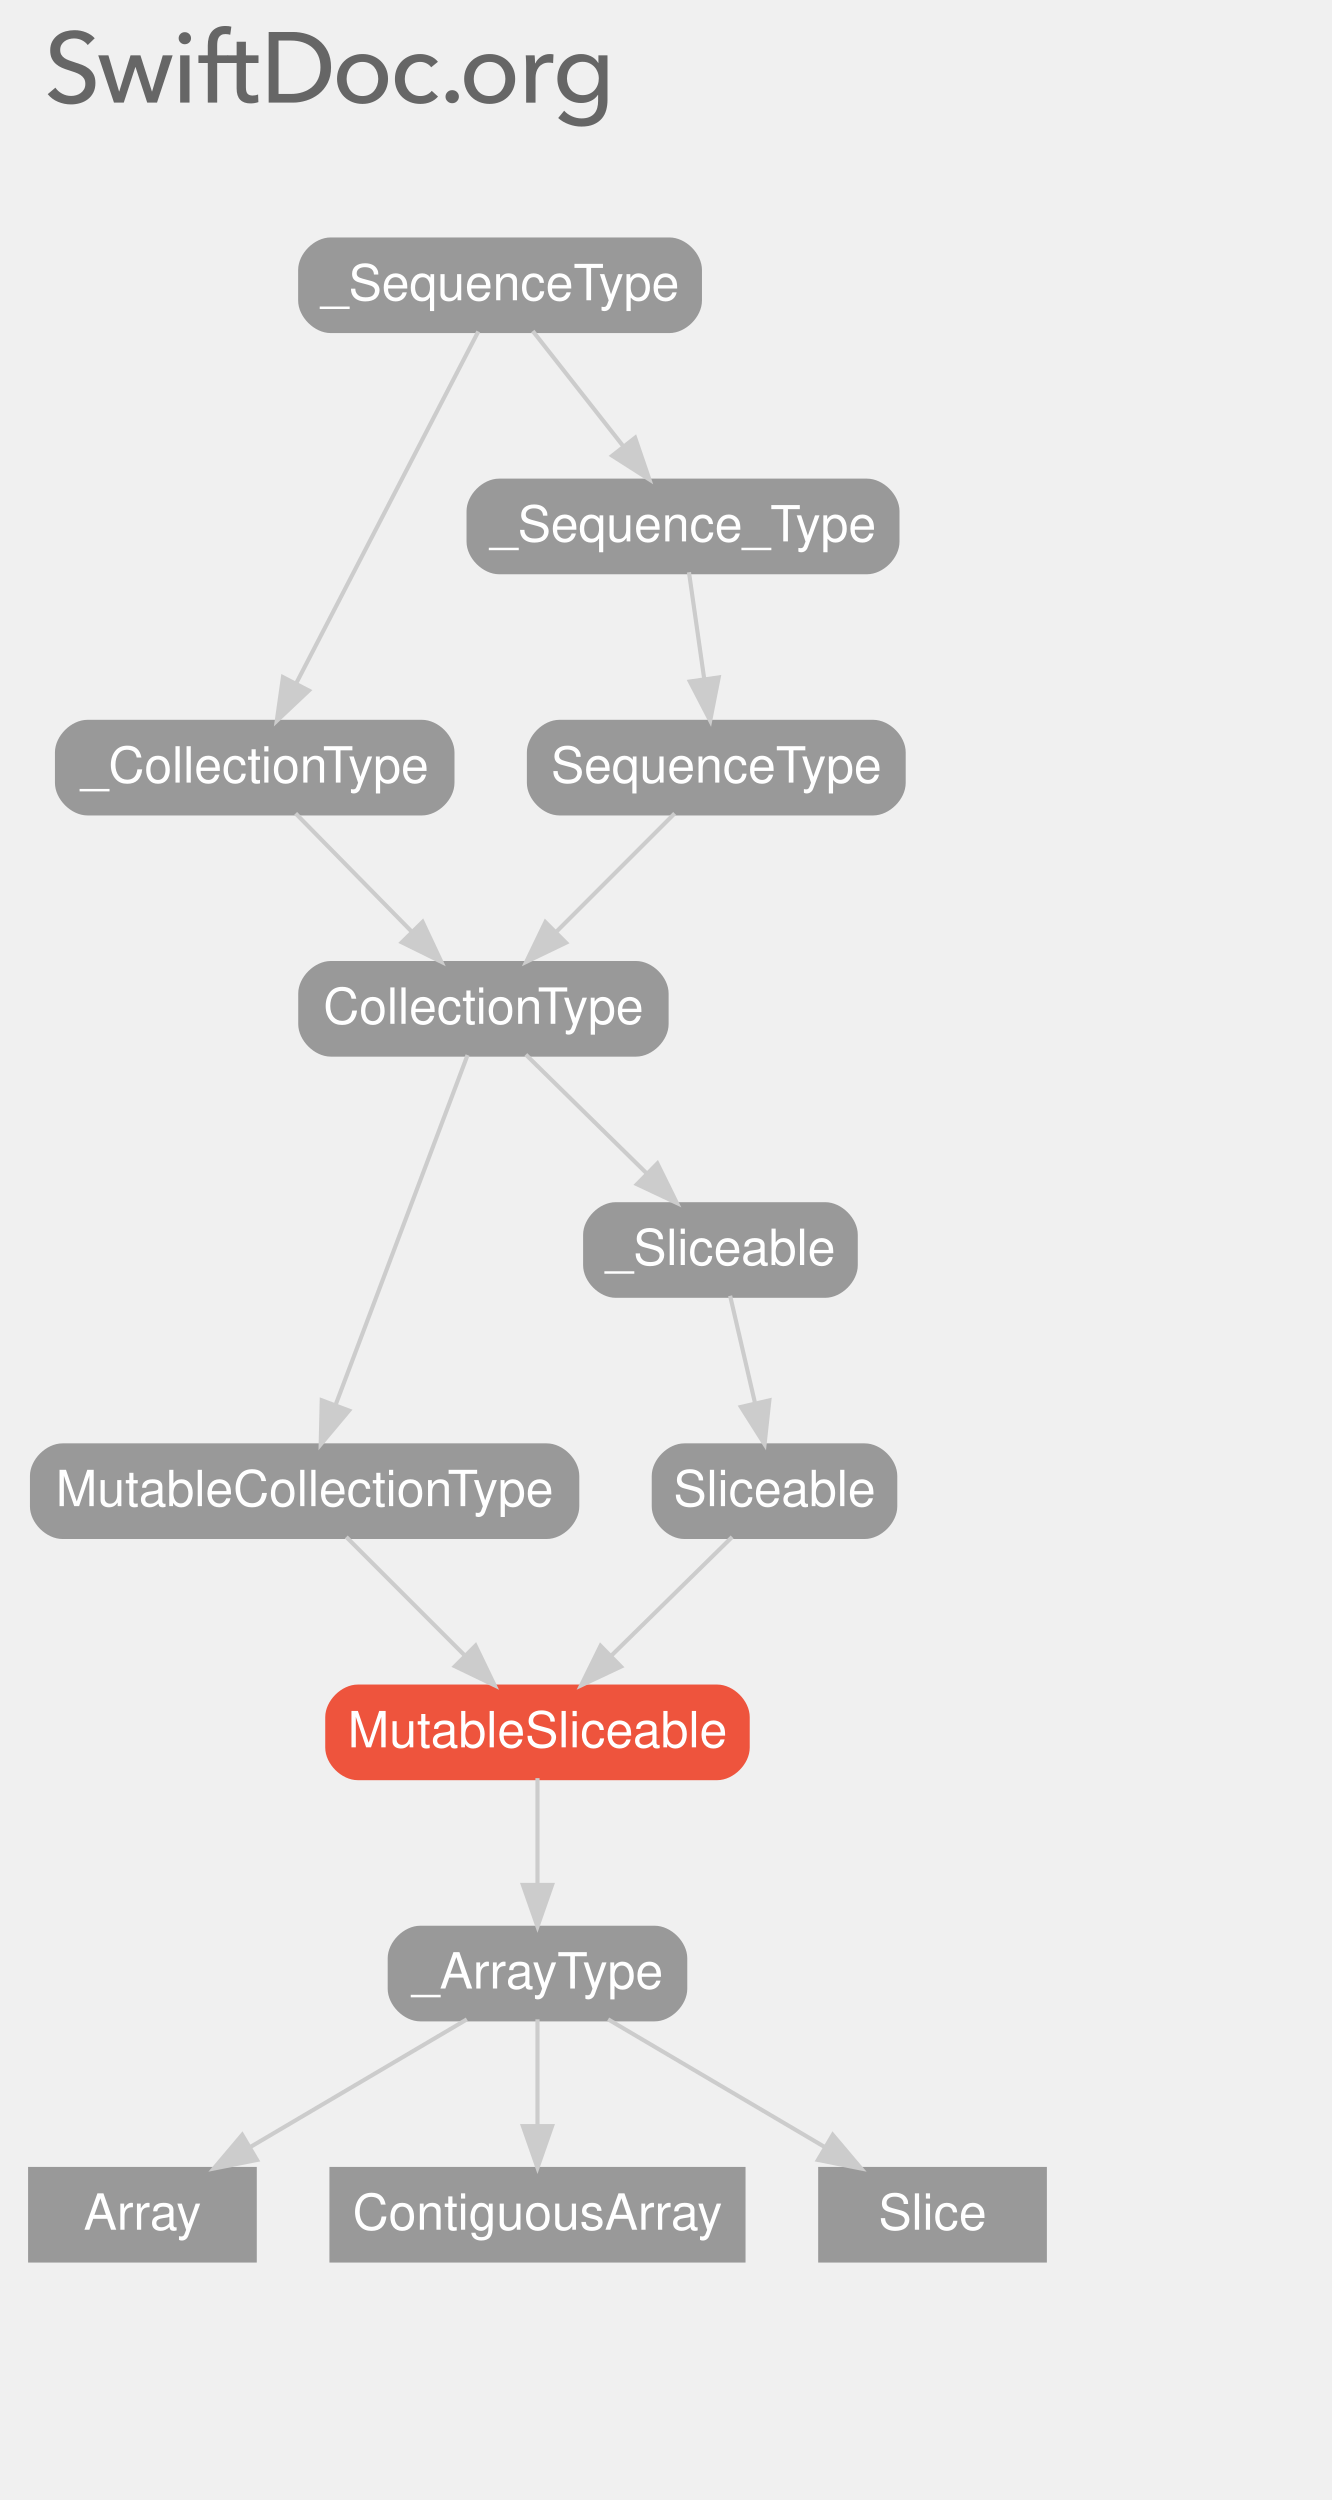
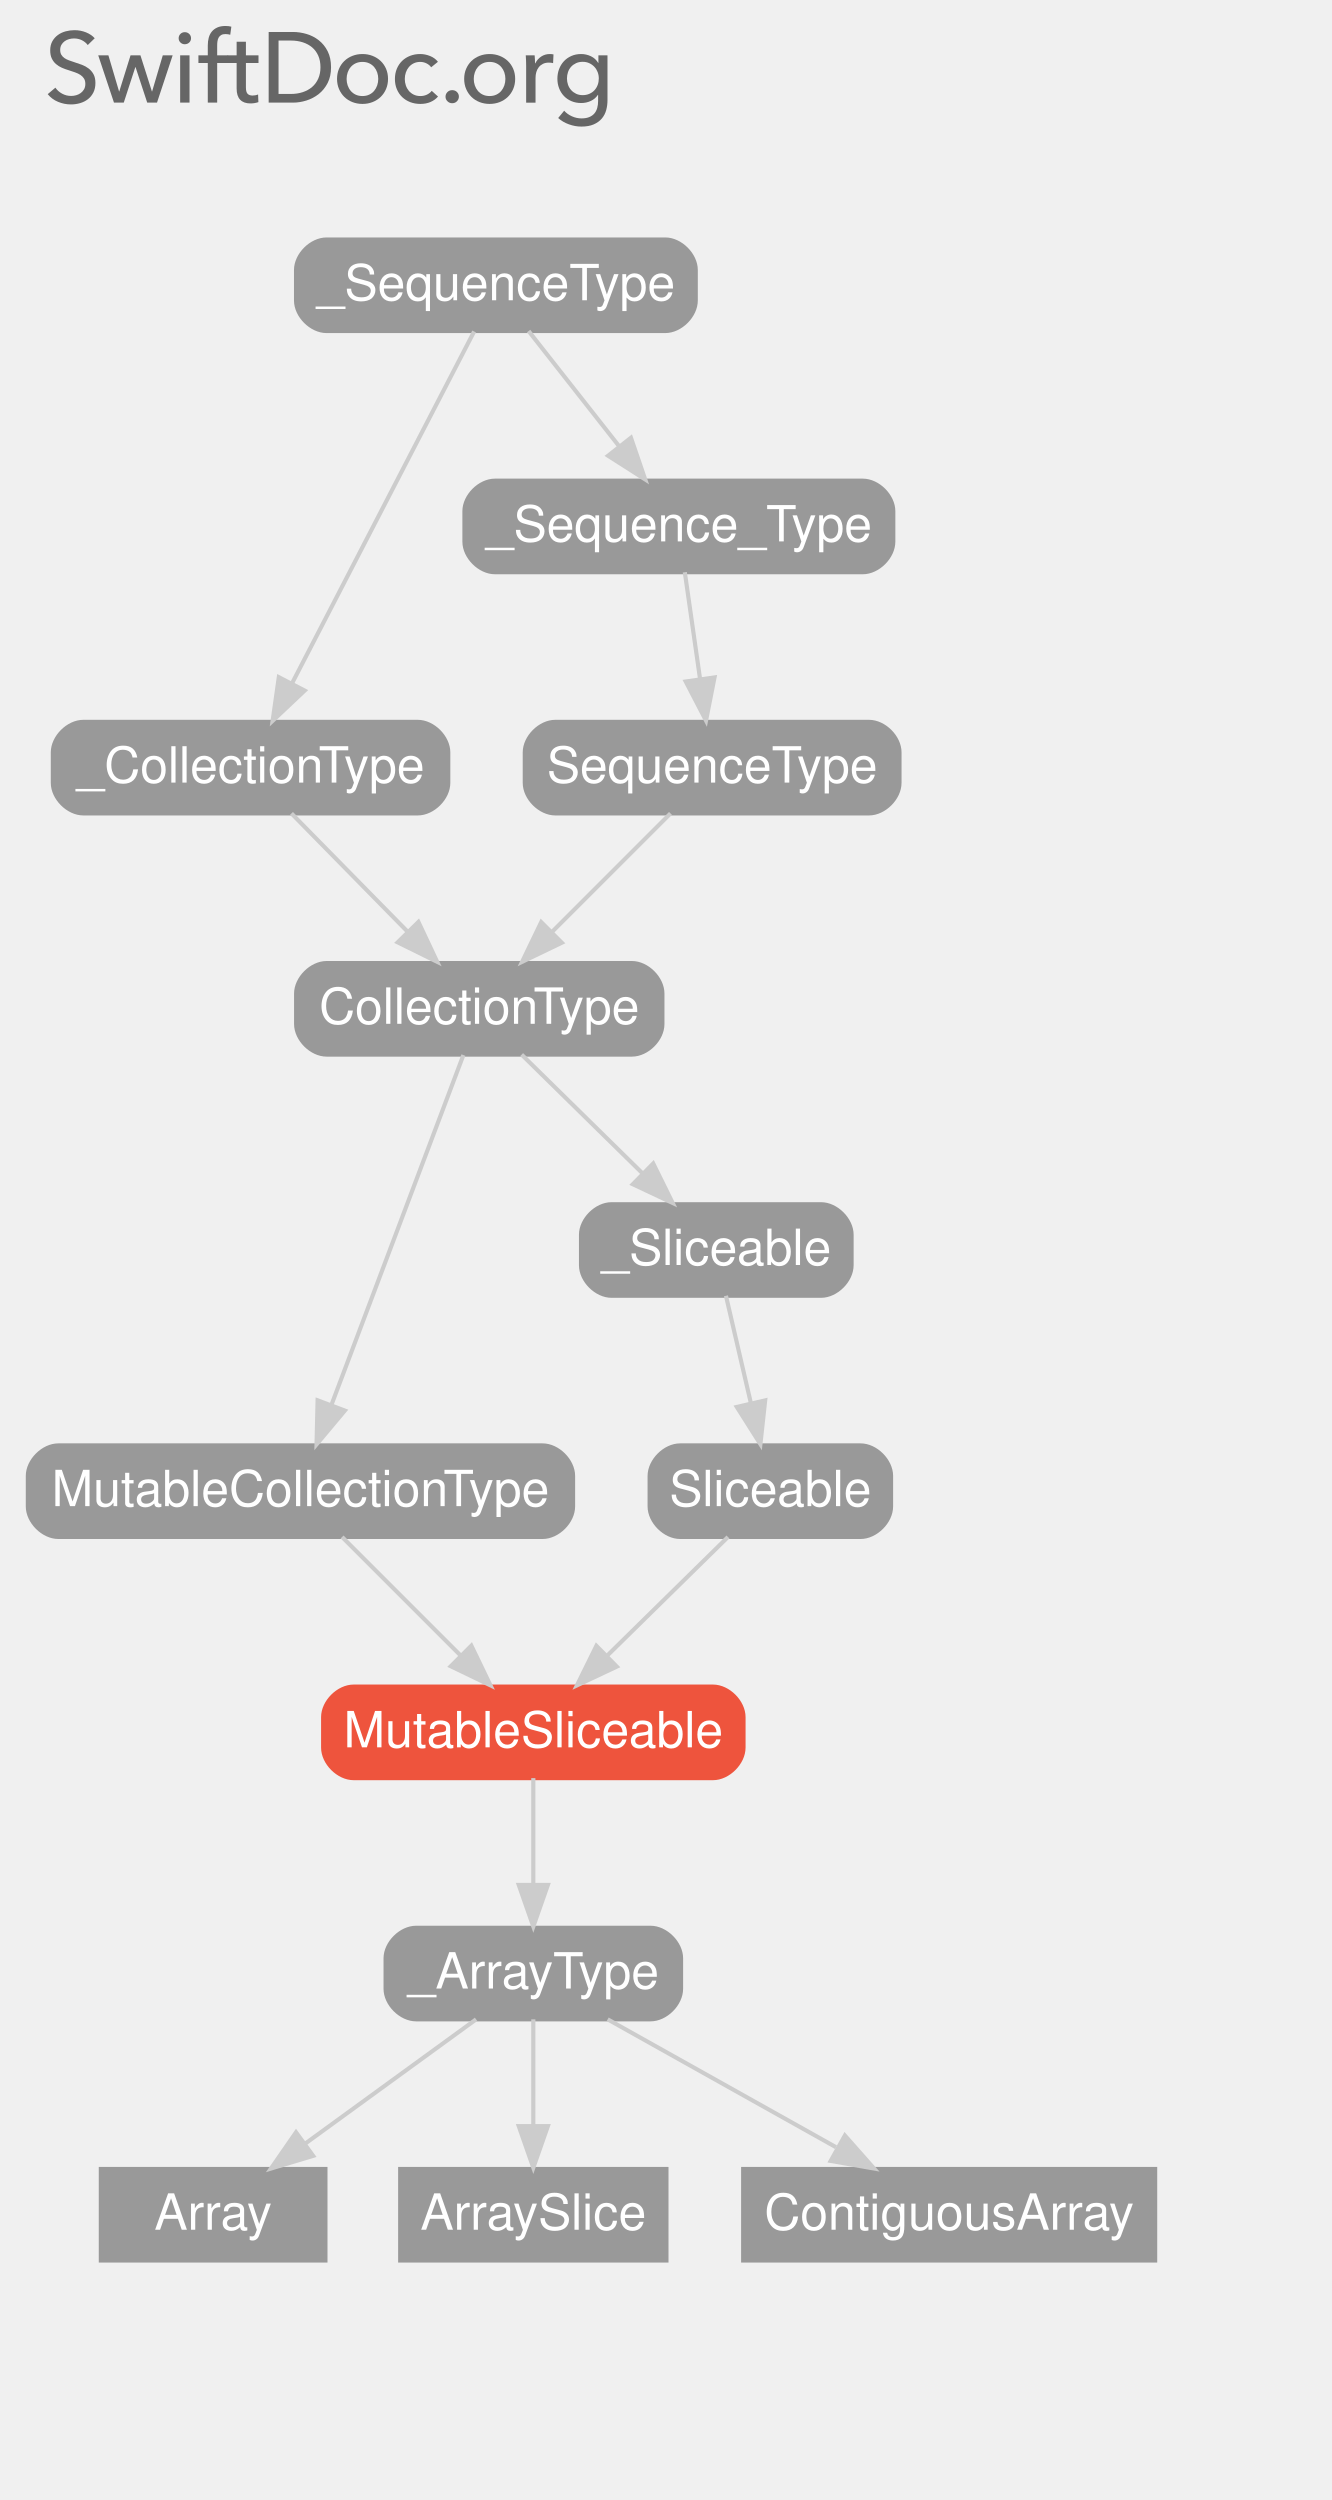
<svg xmlns="http://www.w3.org/2000/svg" xmlns:xlink="http://www.w3.org/1999/xlink" width="320pt" height="601pt" viewBox="0.00 0.00 320.0 601.20">
  <g id="graph0" class="graph" transform="scale(1 1) rotate(0) translate(7.2 543.6)">
    <g transform="translate(0 -543.6)">
      <g>
        <path fill="#666666" d="M13.846,10.832c-0.336-0.464-0.792-0.844-1.368-1.14s-1.224-0.444-1.944-0.444         c-0.384,0-0.772,0.052-1.164,0.156C8.977,9.509,8.622,9.677,8.301,9.908c-0.32,0.232-0.58,0.52-0.78,0.864         c-0.2,0.344-0.3,0.756-0.3,1.236c0,0.464,0.092,0.852,0.276,1.164c0.184,0.312,0.432,0.576,0.744,0.792s0.68,0.4,1.104,0.552         c0.423,0.152,0.876,0.309,1.356,0.468c0.576,0.177,1.16,0.376,1.752,0.601c0.592,0.224,1.128,0.52,1.608,0.888         s0.872,0.828,1.176,1.38s0.456,1.252,0.456,2.101c0,0.88-0.164,1.644-0.492,2.292c-0.328,0.647-0.765,1.184-1.308,1.607         c-0.544,0.424-1.172,0.74-1.884,0.948s-1.444,0.312-2.196,0.312c-1.072,0-2.108-0.208-3.108-0.624         c-1-0.415-1.828-1.031-2.484-1.848l1.848-1.56c0.4,0.592,0.936,1.071,1.608,1.439c0.672,0.368,1.399,0.552,2.184,0.552         c0.4,0,0.8-0.056,1.2-0.168c0.4-0.111,0.764-0.288,1.092-0.527c0.328-0.24,0.596-0.54,0.804-0.9         c0.208-0.36,0.312-0.796,0.312-1.308s-0.108-0.94-0.324-1.284c-0.216-0.344-0.508-0.636-0.876-0.876s-0.796-0.444-1.284-0.612         c-0.488-0.168-1.004-0.34-1.548-0.516c-0.544-0.16-1.08-0.356-1.608-0.588c-0.528-0.232-1-0.528-1.416-0.889         c-0.416-0.359-0.752-0.804-1.008-1.332c-0.256-0.527-0.384-1.184-0.384-1.968c0-0.848,0.172-1.576,0.516-2.184         c0.344-0.608,0.792-1.112,1.344-1.512c0.552-0.4,1.176-0.692,1.872-0.876c0.696-0.184,1.396-0.276,2.1-0.276         c0.992,0,1.92,0.176,2.784,0.528c0.864,0.352,1.56,0.824,2.088,1.416L13.846,10.832z" />
        <path fill="#666666" d="M18.813,13.304l2.568,8.688h0.048l2.712-8.688h2.376l2.76,8.688h0.048l2.568-8.688h2.376L30.501,24.68         h-2.352l-2.808-8.544h-0.048l-2.784,8.544h-2.352l-3.792-11.376H18.813z" />
        <path fill="#666666" d="M38.685,9.2c0,0.416-0.147,0.76-0.44,1.032c-0.294,0.272-0.647,0.408-1.06,0.408s-0.762-0.14-1.047-0.42         c-0.286-0.28-0.429-0.62-0.429-1.02c0-0.416,0.143-0.764,0.429-1.044c0.286-0.28,0.635-0.42,1.047-0.42s0.766,0.14,1.06,0.42         C38.538,8.437,38.685,8.784,38.685,9.2z M38.325,24.68h-2.256V13.304h2.256V24.68z" />
        <path fill="#666666" d="M47.613,15.152h-2.64v9.528h-2.256v-9.528h-2.256v-1.848h2.256v-2.376c0-0.672,0.076-1.292,0.228-1.86         c0.152-0.568,0.4-1.06,0.744-1.476c0.344-0.416,0.784-0.744,1.32-0.984c0.536-0.24,1.188-0.36,1.956-0.36         c0.544,0,1.016,0.056,1.416,0.168l-0.264,1.944c-0.176-0.048-0.352-0.088-0.528-0.12c-0.176-0.032-0.376-0.048-0.6-0.048         c-0.432,0-0.78,0.076-1.044,0.228c-0.264,0.152-0.468,0.356-0.612,0.612s-0.24,0.548-0.288,0.876         c-0.048,0.328-0.072,0.668-0.072,1.02v2.376h2.64V15.152z" />
        <path fill="#666666" d="M54.909,15.152h-3.024v5.91c0,0.687,0.128,1.177,0.384,1.472c0.256,0.295,0.664,0.442,1.224,0.442         c0.208,0,0.432-0.021,0.672-0.065c0.24-0.044,0.456-0.11,0.648-0.198l0.072,1.848c-0.272,0.096-0.572,0.172-0.9,0.229         c-0.328,0.056-0.668,0.084-1.02,0.084c-1.072,0-1.892-0.296-2.46-0.889c-0.568-0.592-0.852-1.479-0.852-2.664v-6.168h-2.184         v-1.848h2.184V10.04h2.232v3.264h3.024V15.152z" />
        <path fill="#666666" d="M57.356,7.688h5.832c1.088,0,2.176,0.16,3.264,0.48c1.088,0.32,2.072,0.824,2.952,1.512         s1.592,1.568,2.136,2.64c0.544,1.072,0.816,2.36,0.816,3.864c0,1.456-0.272,2.716-0.816,3.78s-1.256,1.943-2.136,2.64         s-1.864,1.216-2.952,1.561c-1.088,0.344-2.176,0.516-3.264,0.516h-5.832V7.688z M59.732,22.593h2.976         c1.024,0,1.972-0.145,2.844-0.432c0.872-0.288,1.624-0.704,2.256-1.248c0.632-0.544,1.124-1.216,1.476-2.017         c0.352-0.8,0.528-1.704,0.528-2.712c0-1.056-0.176-1.983-0.528-2.784c-0.353-0.8-0.844-1.468-1.476-2.004         c-0.632-0.536-1.384-0.944-2.256-1.224s-1.82-0.42-2.844-0.42h-2.976V22.593z" />
        <path fill="#666666" d="M86.06,18.969c0,0.88-0.156,1.688-0.468,2.424c-0.312,0.736-0.744,1.372-1.296,1.908         c-0.552,0.536-1.204,0.952-1.956,1.248c-0.752,0.296-1.56,0.443-2.424,0.443c-0.864,0-1.672-0.147-2.424-0.443         c-0.752-0.296-1.4-0.712-1.944-1.248c-0.544-0.536-0.972-1.172-1.284-1.908c-0.312-0.735-0.468-1.544-0.468-2.424         s0.156-1.684,0.468-2.412c0.312-0.728,0.74-1.356,1.284-1.884c0.543-0.528,1.191-0.939,1.944-1.236         c0.752-0.296,1.56-0.444,2.424-0.444c0.864,0,1.672,0.148,2.424,0.444c0.752,0.297,1.404,0.708,1.956,1.236         c0.552,0.527,0.984,1.156,1.296,1.884C85.904,17.285,86.06,18.089,86.06,18.969z M83.708,18.98c0-0.542-0.084-1.061-0.252-1.556         c-0.169-0.494-0.414-0.929-0.734-1.304s-0.718-0.674-1.192-0.897s-1.015-0.335-1.625-0.335c-0.61,0-1.152,0.111-1.625,0.335         c-0.474,0.224-0.871,0.522-1.191,0.897c-0.321,0.375-0.566,0.81-0.734,1.304C76.184,17.92,76.1,18.438,76.1,18.98         c0,0.543,0.084,1.062,0.253,1.556c0.168,0.495,0.413,0.934,0.734,1.316c0.321,0.383,0.718,0.686,1.191,0.909         c0.473,0.224,1.015,0.335,1.625,0.335c0.61,0,1.151-0.111,1.625-0.335s0.871-0.526,1.192-0.909s0.565-0.821,0.734-1.316         C83.624,20.042,83.708,19.523,83.708,18.98z" />
        <path fill="#666666" d="M96.428,16.184c-0.24-0.368-0.6-0.676-1.08-0.924s-0.992-0.372-1.536-0.372         c-0.592,0-1.116,0.112-1.572,0.336c-0.456,0.225-0.844,0.524-1.164,0.9c-0.32,0.376-0.564,0.812-0.732,1.308         s-0.252,1.017-0.252,1.56c0,0.545,0.084,1.064,0.252,1.561s0.412,0.933,0.732,1.308c0.32,0.376,0.712,0.677,1.176,0.9         c0.464,0.225,0.992,0.336,1.584,0.336c0.576,0,1.1-0.111,1.572-0.336c0.472-0.224,0.86-0.528,1.164-0.912l1.512,1.368         c-0.48,0.561-1.08,0.996-1.8,1.308c-0.72,0.312-1.536,0.468-2.448,0.468c-0.88,0-1.692-0.144-2.436-0.432         c-0.744-0.288-1.388-0.691-1.932-1.212c-0.544-0.52-0.972-1.147-1.284-1.884s-0.468-1.561-0.468-2.473         c0-0.896,0.152-1.711,0.456-2.447c0.304-0.736,0.728-1.368,1.272-1.896c0.543-0.527,1.188-0.936,1.932-1.224         c0.744-0.288,1.548-0.433,2.412-0.433c0.8,0,1.596,0.16,2.388,0.48s1.419,0.784,1.884,1.392L96.428,16.184z" />
        <path fill="#666666" d="M103.1,23.24c0,0.417-0.152,0.784-0.456,1.104c-0.304,0.32-0.688,0.479-1.152,0.479         c-0.448,0-0.828-0.155-1.14-0.468c-0.312-0.312-0.468-0.676-0.468-1.092c0-0.432,0.152-0.804,0.456-1.116         c0.304-0.312,0.688-0.468,1.152-0.468c0.464,0,0.848,0.152,1.152,0.456C102.947,22.44,103.1,22.808,103.1,23.24z" />
        <path fill="#666666" d="M116.635,18.969c0,0.88-0.156,1.688-0.468,2.424c-0.312,0.736-0.744,1.372-1.296,1.908         c-0.552,0.536-1.204,0.952-1.956,1.248c-0.752,0.296-1.56,0.443-2.424,0.443c-0.864,0-1.672-0.147-2.424-0.443         c-0.752-0.296-1.4-0.712-1.944-1.248c-0.544-0.536-0.972-1.172-1.284-1.908c-0.312-0.735-0.468-1.544-0.468-2.424         s0.156-1.684,0.468-2.412c0.312-0.728,0.74-1.356,1.284-1.884c0.543-0.528,1.191-0.939,1.944-1.236         c0.752-0.296,1.56-0.444,2.424-0.444c0.864,0,1.672,0.148,2.424,0.444c0.752,0.297,1.404,0.708,1.956,1.236         c0.552,0.527,0.984,1.156,1.296,1.884C116.479,17.285,116.635,18.089,116.635,18.969z M114.283,18.98         c0-0.542-0.084-1.061-0.252-1.556c-0.169-0.494-0.414-0.929-0.734-1.304s-0.718-0.674-1.192-0.897s-1.015-0.335-1.625-0.335         c-0.61,0-1.152,0.111-1.625,0.335c-0.474,0.224-0.871,0.522-1.191,0.897c-0.321,0.375-0.566,0.81-0.734,1.304         c-0.169,0.495-0.253,1.014-0.253,1.556c0,0.543,0.084,1.062,0.253,1.556c0.168,0.495,0.413,0.934,0.734,1.316         c0.321,0.383,0.718,0.686,1.191,0.909c0.473,0.224,1.015,0.335,1.625,0.335c0.61,0,1.151-0.111,1.625-0.335         s0.871-0.526,1.192-0.909s0.565-0.821,0.734-1.316C114.199,20.042,114.283,19.523,114.283,18.98z" />
        <path fill="#666666" d="M119.251,14.577c-0.016-0.48-0.04-0.904-0.072-1.272h2.136c0.032,0.288,0.056,0.62,0.072,0.996         c0.016,0.376,0.024,0.684,0.024,0.924h0.072c0.32-0.672,0.788-1.212,1.404-1.62c0.616-0.408,1.308-0.612,2.076-0.612         c0.352,0,0.648,0.033,0.888,0.097l-0.096,2.088c-0.32-0.08-0.664-0.12-1.032-0.12c-0.544,0-1.016,0.101-1.416,0.3         c-0.4,0.2-0.732,0.468-0.996,0.805c-0.264,0.336-0.46,0.724-0.588,1.163c-0.128,0.44-0.192,0.9-0.192,1.381v5.976h-2.256v-8.928         C119.275,15.449,119.267,15.056,119.251,14.577z" />
        <path fill="#666666" d="M128.419,26.625c0.496,0.56,1.116,1.008,1.86,1.344c0.744,0.336,1.508,0.504,2.292,0.504         c0.752,0,1.384-0.108,1.896-0.324s0.924-0.512,1.236-0.888s0.536-0.82,0.672-1.332c0.136-0.513,0.204-1.064,0.204-1.656v-1.464         h-0.048c-0.416,0.641-0.984,1.128-1.704,1.464c-0.72,0.336-1.488,0.504-2.304,0.504c-0.864,0-1.652-0.151-2.364-0.456         c-0.712-0.304-1.316-0.72-1.812-1.248c-0.496-0.527-0.88-1.147-1.152-1.859s-0.408-1.477-0.408-2.292         c0-0.816,0.136-1.584,0.408-2.305c0.272-0.72,0.656-1.348,1.152-1.884c0.496-0.535,1.096-0.96,1.8-1.271         c0.704-0.312,1.488-0.469,2.352-0.469c0.816,0,1.596,0.177,2.34,0.528c0.744,0.353,1.332,0.888,1.764,1.608h0.048v-1.824h2.184         v10.8c0,0.832-0.104,1.628-0.312,2.388c-0.208,0.76-0.56,1.433-1.056,2.017s-1.144,1.052-1.944,1.404         c-0.8,0.352-1.792,0.527-2.976,0.527c-0.992,0-1.988-0.18-2.988-0.54c-1-0.359-1.86-0.868-2.58-1.523L128.419,26.625z          M129.091,18.873c0,0.527,0.084,1.031,0.253,1.512c0.168,0.479,0.417,0.904,0.746,1.271c0.329,0.369,0.726,0.664,1.192,0.889         c0.465,0.224,0.995,0.336,1.589,0.336c0.577,0,1.107-0.104,1.589-0.312c0.481-0.207,0.891-0.491,1.228-0.852         s0.598-0.784,0.782-1.272c0.185-0.487,0.277-1.012,0.277-1.571c0-0.544-0.093-1.057-0.277-1.536         c-0.185-0.48-0.449-0.904-0.794-1.272c-0.345-0.367-0.755-0.66-1.228-0.876c-0.474-0.216-1-0.324-1.577-0.324         c-0.594,0-1.124,0.108-1.589,0.324c-0.466,0.216-0.863,0.504-1.192,0.864s-0.578,0.784-0.746,1.271         C129.175,17.812,129.091,18.329,129.091,18.873z" />
      </g>
      <g>
        <a xlink:href="/" pointer-events="all" target="_top">
          <polygon fill="none" points="0,0 145,0 145,35 0,35 0,0" />
        </a>
      </g>
    </g>
    <g id="node1" class="node">
      <g id="a_node1">
        <a xlink:href="/type/Array/" target="_top">
-           <polygon fill="#999999" stroke="#999999" points="54,-22 0,-22 0,-0 54,-0 54,-22" />
-           <text text-anchor="middle" x="27" y="-7.4" font-family="Helvetica,sans-Serif" font-size="12.00" fill="white">Array</text>
+           <polygon fill="#999999" stroke="#999999" points="71,-22 17,-22 17,-0 71,-0 71,-22" />
+           <text text-anchor="middle" x="44" y="-7.4" font-family="Helvetica,sans-Serif" font-size="12.00" fill="white">Array</text>
        </a>
      </g>
    </g>
    <g id="node2" class="node">
      <g id="a_node2">
-         <a xlink:href="/protocol/CollectionType/" target="_top">
-           <path fill="#999999" stroke="#999999" d="M145.704,-312C145.704,-312 72.296,-312 72.296,-312 68.629,-312 64.963,-308.333 64.963,-304.667 64.963,-304.667 64.963,-297.333 64.963,-297.333 64.963,-293.667 68.629,-290 72.296,-290 72.296,-290 145.704,-290 145.704,-290 149.37,-290 153.037,-293.667 153.037,-297.333 153.037,-297.333 153.037,-304.667 153.037,-304.667 153.037,-308.333 149.37,-312 145.704,-312" />
-           <text text-anchor="middle" x="109" y="-297.4" font-family="Helvetica,sans-Serif" font-size="12.00" fill="white">CollectionType</text>
+         <a xlink:href="/type/ArraySlice/" target="_top">
+           <polygon fill="#999999" stroke="#999999" points="153.011,-22 88.989,-22 88.989,-0 153.011,-0 153.011,-22" />
+           <text text-anchor="middle" x="121" y="-7.4" font-family="Helvetica,sans-Serif" font-size="12.00" fill="white">ArraySlice</text>
        </a>
      </g>
    </g>
-     <g id="node4" class="node">
-       <g id="a_node4">
-         <a xlink:href="/protocol/MutableCollectionType/" target="_top">
-           <path fill="#999999" stroke="#999999" d="M124.221,-196C124.221,-196 7.779,-196 7.779,-196 4.112,-196 0.446,-192.333 0.446,-188.667 0.446,-188.667 0.446,-181.333 0.446,-181.333 0.446,-177.667 4.112,-174 7.779,-174 7.779,-174 124.221,-174 124.221,-174 127.888,-174 131.554,-177.667 131.554,-181.333 131.554,-181.333 131.554,-188.667 131.554,-188.667 131.554,-192.333 127.888,-196 124.221,-196" />
-           <text text-anchor="middle" x="66" y="-181.4" font-family="Helvetica,sans-Serif" font-size="12.00" fill="white">MutableCollectionType</text>
-         </a>
-       </g>
-     </g>
-     <g id="edge14" class="edge">
-       <path fill="none" stroke="#cccccc" d="M105.184,-289.883C98.062,-271.002 82.633,-230.098 73.403,-205.627" />
-       <polygon fill="#cccccc" stroke="#cccccc" points="76.673,-204.379 69.869,-196.258 70.124,-206.85 76.673,-204.379" />
-     </g>
-     <g id="node13" class="node">
-       <g id="a_node13">
-         <a xlink:href="/protocol/_Sliceable/" target="_top">
-           <path fill="#999999" stroke="#999999" d="M191.194,-254C191.194,-254 140.806,-254 140.806,-254 137.139,-254 133.473,-250.333 133.473,-246.667 133.473,-246.667 133.473,-239.333 133.473,-239.333 133.473,-235.667 137.139,-232 140.806,-232 140.806,-232 191.194,-232 191.194,-232 194.861,-232 198.527,-235.667 198.527,-239.333 198.527,-239.333 198.527,-246.667 198.527,-246.667 198.527,-250.333 194.861,-254 191.194,-254" />
-           <text text-anchor="middle" x="166" y="-239.4" font-family="Helvetica,sans-Serif" font-size="12.00" fill="white">_Sliceable</text>
-         </a>
-       </g>
-     </g>
-     <g id="edge8" class="edge">
-       <path fill="none" stroke="#cccccc" d="M119.19,-289.988C127.276,-282.045 138.771,-270.751 148.346,-261.344" />
-       <polygon fill="#cccccc" stroke="#cccccc" points="150.832,-263.809 155.512,-254.304 145.926,-258.815 150.832,-263.809" />
-     </g>
    <g id="node3" class="node">
      <g id="a_node3">
-         <a xlink:href="/type/ContiguousArray/" target="_top">
-           <polygon fill="#999999" stroke="#999999" points="171.534,-22 72.466,-22 72.466,-0 171.534,-0 171.534,-22" />
-           <text text-anchor="middle" x="122" y="-7.4" font-family="Helvetica,sans-Serif" font-size="12.00" fill="white">ContiguousArray</text>
+         <a xlink:href="/protocol/CollectionType/" target="_top">
+           <path fill="#999999" stroke="#999999" d="M144.704,-312C144.704,-312 71.296,-312 71.296,-312 67.629,-312 63.963,-308.333 63.963,-304.667 63.963,-304.667 63.963,-297.333 63.963,-297.333 63.963,-293.667 67.629,-290 71.296,-290 71.296,-290 144.704,-290 144.704,-290 148.37,-290 152.037,-293.667 152.037,-297.333 152.037,-297.333 152.037,-304.667 152.037,-304.667 152.037,-308.333 148.37,-312 144.704,-312" />
+           <text text-anchor="middle" x="108" y="-297.4" font-family="Helvetica,sans-Serif" font-size="12.00" fill="white">CollectionType</text>
        </a>
      </g>
    </g>
    <g id="node5" class="node">
      <g id="a_node5">
+         <a xlink:href="/protocol/MutableCollectionType/" target="_top">
+           <path fill="#999999" stroke="#999999" d="M123.221,-196C123.221,-196 6.779,-196 6.779,-196 3.112,-196 -0.554,-192.333 -0.554,-188.667 -0.554,-188.667 -0.554,-181.333 -0.554,-181.333 -0.554,-177.667 3.112,-174 6.779,-174 6.779,-174 123.221,-174 123.221,-174 126.888,-174 130.554,-177.667 130.554,-181.333 130.554,-181.333 130.554,-188.667 130.554,-188.667 130.554,-192.333 126.888,-196 123.221,-196" />
+           <text text-anchor="middle" x="65" y="-181.4" font-family="Helvetica,sans-Serif" font-size="12.00" fill="white">MutableCollectionType</text>
+         </a>
+       </g>
+     </g>
+     <g id="edge14" class="edge">
+       <path fill="none" stroke="#cccccc" d="M104.184,-289.883C97.062,-271.002 81.633,-230.098 72.403,-205.627" />
+       <polygon fill="#cccccc" stroke="#cccccc" points="75.673,-204.379 68.869,-196.258 69.124,-206.85 75.673,-204.379" />
+     </g>
+     <g id="node13" class="node">
+       <g id="a_node13">
+         <a xlink:href="/protocol/_Sliceable/" target="_top">
+           <path fill="#999999" stroke="#999999" d="M190.194,-254C190.194,-254 139.806,-254 139.806,-254 136.139,-254 132.473,-250.333 132.473,-246.667 132.473,-246.667 132.473,-239.333 132.473,-239.333 132.473,-235.667 136.139,-232 139.806,-232 139.806,-232 190.194,-232 190.194,-232 193.861,-232 197.527,-235.667 197.527,-239.333 197.527,-239.333 197.527,-246.667 197.527,-246.667 197.527,-250.333 193.861,-254 190.194,-254" />
+           <text text-anchor="middle" x="165" y="-239.4" font-family="Helvetica,sans-Serif" font-size="12.00" fill="white">_Sliceable</text>
+         </a>
+       </g>
+     </g>
+     <g id="edge8" class="edge">
+       <path fill="none" stroke="#cccccc" d="M118.19,-289.988C126.276,-282.045 137.771,-270.751 147.346,-261.344" />
+       <polygon fill="#cccccc" stroke="#cccccc" points="149.832,-263.809 154.512,-254.304 144.926,-258.815 149.832,-263.809" />
+     </g>
+     <g id="node4" class="node">
+       <g id="a_node4">
+         <a xlink:href="/type/ContiguousArray/" target="_top">
+           <polygon fill="#999999" stroke="#999999" points="270.534,-22 171.466,-22 171.466,-0 270.534,-0 270.534,-22" />
+           <text text-anchor="middle" x="221" y="-7.4" font-family="Helvetica,sans-Serif" font-size="12.00" fill="white">ContiguousArray</text>
+         </a>
+       </g>
+     </g>
+     <g id="node6" class="node">
+       <g id="a_node6">
        <a xlink:href="/protocol/MutableSliceable/" target="_top">
-           <path fill="#ee543d" stroke="#ee543d" d="M165.208,-138C165.208,-138 78.792,-138 78.792,-138 75.126,-138 71.459,-134.333 71.459,-130.667 71.459,-130.667 71.459,-123.333 71.459,-123.333 71.459,-119.667 75.126,-116 78.792,-116 78.792,-116 165.208,-116 165.208,-116 168.874,-116 172.541,-119.667 172.541,-123.333 172.541,-123.333 172.541,-130.667 172.541,-130.667 172.541,-134.333 168.874,-138 165.208,-138" />
-           <text text-anchor="middle" x="122" y="-123.4" font-family="Helvetica,sans-Serif" font-size="12.00" fill="white">MutableSliceable</text>
+           <path fill="#ee543d" stroke="#ee543d" d="M164.208,-138C164.208,-138 77.792,-138 77.792,-138 74.126,-138 70.459,-134.333 70.459,-130.667 70.459,-130.667 70.459,-123.333 70.459,-123.333 70.459,-119.667 74.126,-116 77.792,-116 77.792,-116 164.208,-116 164.208,-116 167.874,-116 171.541,-119.667 171.541,-123.333 171.541,-123.333 171.541,-130.667 171.541,-130.667 171.541,-134.333 167.874,-138 164.208,-138" />
+           <text text-anchor="middle" x="121" y="-123.4" font-family="Helvetica,sans-Serif" font-size="12.00" fill="white">MutableSliceable</text>
        </a>
      </g>
    </g>
    <g id="edge6" class="edge">
-       <path fill="none" stroke="#cccccc" d="M76.012,-173.988C83.877,-166.123 95.025,-154.974 104.376,-145.624" />
-       <polygon fill="#cccccc" stroke="#cccccc" points="107.1,-147.85 111.696,-138.304 102.15,-142.9 107.1,-147.85" />
+       <path fill="none" stroke="#cccccc" d="M75.012,-173.988C82.877,-166.123 94.025,-154.974 103.376,-145.624" />
+       <polygon fill="#cccccc" stroke="#cccccc" points="106.1,-147.85 110.696,-138.304 101.15,-142.9 106.1,-147.85" />
    </g>
    <g id="node9" class="node">
      <g id="a_node9">
        <a xlink:href="/protocol/_ArrayType/" target="_top">
-           <path fill="#999999" stroke="#999999" d="M150.19,-80C150.19,-80 93.81,-80 93.81,-80 90.144,-80 86.477,-76.333 86.477,-72.667 86.477,-72.667 86.477,-65.333 86.477,-65.333 86.477,-61.667 90.144,-58 93.81,-58 93.81,-58 150.19,-58 150.19,-58 153.856,-58 157.523,-61.667 157.523,-65.333 157.523,-65.333 157.523,-72.667 157.523,-72.667 157.523,-76.333 153.856,-80 150.19,-80" />
-           <text text-anchor="middle" x="122" y="-65.4" font-family="Helvetica,sans-Serif" font-size="12.00" fill="white">_ArrayType</text>
+           <path fill="#999999" stroke="#999999" d="M149.19,-80C149.19,-80 92.81,-80 92.81,-80 89.144,-80 85.477,-76.333 85.477,-72.667 85.477,-72.667 85.477,-65.333 85.477,-65.333 85.477,-61.667 89.144,-58 92.81,-58 92.81,-58 149.19,-58 149.19,-58 152.856,-58 156.523,-61.667 156.523,-65.333 156.523,-65.333 156.523,-72.667 156.523,-72.667 156.523,-76.333 152.856,-80 149.19,-80" />
+           <text text-anchor="middle" x="121" y="-65.4" font-family="Helvetica,sans-Serif" font-size="12.00" fill="white">_ArrayType</text>
        </a>
      </g>
    </g>
    <g id="edge1" class="edge">
-       <path fill="none" stroke="#cccccc" d="M122,-115.988C122,-108.91 122,-99.171 122,-90.478" />
-       <polygon fill="#cccccc" stroke="#cccccc" points="125.5,-90.304 122,-80.304 118.5,-90.304 125.5,-90.304" />
+       <path fill="none" stroke="#cccccc" d="M121,-115.988C121,-108.91 121,-99.171 121,-90.478" />
+       <polygon fill="#cccccc" stroke="#cccccc" points="124.5,-90.304 121,-80.304 117.5,-90.304 124.5,-90.304" />
    </g>
-     <g id="node6" class="node">
-       <g id="a_node6">
+     <g id="node7" class="node">
+       <g id="a_node7">
        <a xlink:href="/protocol/SequenceType/" target="_top">
-           <path fill="#999999" stroke="#999999" d="M202.718,-370C202.718,-370 127.282,-370 127.282,-370 123.615,-370 119.949,-366.333 119.949,-362.667 119.949,-362.667 119.949,-355.333 119.949,-355.333 119.949,-351.667 123.615,-348 127.282,-348 127.282,-348 202.718,-348 202.718,-348 206.385,-348 210.051,-351.667 210.051,-355.333 210.051,-355.333 210.051,-362.667 210.051,-362.667 210.051,-366.333 206.385,-370 202.718,-370" />
-           <text text-anchor="middle" x="165" y="-355.4" font-family="Helvetica,sans-Serif" font-size="12.00" fill="white">SequenceType</text>
+           <path fill="#999999" stroke="#999999" d="M201.718,-370C201.718,-370 126.282,-370 126.282,-370 122.615,-370 118.949,-366.333 118.949,-362.667 118.949,-362.667 118.949,-355.333 118.949,-355.333 118.949,-351.667 122.615,-348 126.282,-348 126.282,-348 201.718,-348 201.718,-348 205.385,-348 209.051,-351.667 209.051,-355.333 209.051,-355.333 209.051,-362.667 209.051,-362.667 209.051,-366.333 205.385,-370 201.718,-370" />
+           <text text-anchor="middle" x="164" y="-355.4" font-family="Helvetica,sans-Serif" font-size="12.00" fill="white">SequenceType</text>
        </a>
      </g>
    </g>
    <g id="edge10" class="edge">
-       <path fill="none" stroke="#cccccc" d="M154.988,-347.988C147.123,-340.123 135.974,-328.974 126.624,-319.624" />
-       <polygon fill="#cccccc" stroke="#cccccc" points="128.85,-316.9 119.304,-312.304 123.9,-321.85 128.85,-316.9" />
-     </g>
-     <g id="node7" class="node">
-       <g id="a_node7">
-         <a xlink:href="/type/Slice/" target="_top">
-           <polygon fill="#999999" stroke="#999999" points="244,-22 190,-22 190,-0 244,-0 244,-22" />
-           <text text-anchor="middle" x="217" y="-7.4" font-family="Helvetica,sans-Serif" font-size="12.00" fill="white">Slice</text>
-         </a>
-       </g>
+       <path fill="none" stroke="#cccccc" d="M153.988,-347.988C146.123,-340.123 134.974,-328.974 125.624,-319.624" />
+       <polygon fill="#cccccc" stroke="#cccccc" points="127.85,-316.9 118.304,-312.304 122.9,-321.85 127.85,-316.9" />
    </g>
    <g id="node8" class="node">
      <g id="a_node8">
        <a xlink:href="/protocol/Sliceable/" target="_top">
-           <path fill="#999999" stroke="#999999" d="M200.691,-196C200.691,-196 157.309,-196 157.309,-196 153.642,-196 149.975,-192.333 149.975,-188.667 149.975,-188.667 149.975,-181.333 149.975,-181.333 149.975,-177.667 153.642,-174 157.309,-174 157.309,-174 200.691,-174 200.691,-174 204.358,-174 208.025,-177.667 208.025,-181.333 208.025,-181.333 208.025,-188.667 208.025,-188.667 208.025,-192.333 204.358,-196 200.691,-196" />
-           <text text-anchor="middle" x="179" y="-181.4" font-family="Helvetica,sans-Serif" font-size="12.00" fill="white">Sliceable</text>
+           <path fill="#999999" stroke="#999999" d="M199.691,-196C199.691,-196 156.309,-196 156.309,-196 152.642,-196 148.975,-192.333 148.975,-188.667 148.975,-188.667 148.975,-181.333 148.975,-181.333 148.975,-177.667 152.642,-174 156.309,-174 156.309,-174 199.691,-174 199.691,-174 203.358,-174 207.025,-177.667 207.025,-181.333 207.025,-181.333 207.025,-188.667 207.025,-188.667 207.025,-192.333 203.358,-196 199.691,-196" />
+           <text text-anchor="middle" x="178" y="-181.4" font-family="Helvetica,sans-Serif" font-size="12.00" fill="white">Sliceable</text>
        </a>
      </g>
    </g>
    <g id="edge5" class="edge">
-       <path fill="none" stroke="#cccccc" d="M168.81,-173.988C160.724,-166.045 149.229,-154.751 139.654,-145.344" />
-       <polygon fill="#cccccc" stroke="#cccccc" points="142.074,-142.815 132.488,-138.304 137.168,-147.809 142.074,-142.815" />
+       <path fill="none" stroke="#cccccc" d="M167.81,-173.988C159.724,-166.045 148.229,-154.751 138.654,-145.344" />
+       <polygon fill="#cccccc" stroke="#cccccc" points="141.074,-142.815 131.488,-138.304 136.168,-147.809 141.074,-142.815" />
    </g>
    <g id="edge2" class="edge">
-       <path fill="none" stroke="#cccccc" d="M105.016,-57.988C90.516,-49.441 69.437,-37.016 52.844,-27.234" />
-       <polygon fill="#cccccc" stroke="#cccccc" points="54.549,-24.177 44.157,-22.114 50.995,-30.207 54.549,-24.177" />
+       <path fill="none" stroke="#cccccc" d="M107.234,-57.988C95.808,-49.678 79.341,-37.703 66.076,-28.055" />
+       <polygon fill="#cccccc" stroke="#cccccc" points="68.052,-25.165 57.907,-22.114 63.935,-30.826 68.052,-25.165" />
    </g>
    <g id="edge3" class="edge">
-       <path fill="none" stroke="#cccccc" d="M122,-57.988C122,-50.91 122,-41.171 122,-32.478" />
-       <polygon fill="#cccccc" stroke="#cccccc" points="125.5,-32.304 122,-22.304 118.5,-32.304 125.5,-32.304" />
+       <path fill="none" stroke="#cccccc" d="M121,-57.988C121,-50.91 121,-41.171 121,-32.478" />
+       <polygon fill="#cccccc" stroke="#cccccc" points="124.5,-32.304 121,-22.304 117.5,-32.304 124.5,-32.304" />
    </g>
    <g id="edge4" class="edge">
-       <path fill="none" stroke="#cccccc" d="M138.984,-57.988C153.484,-49.441 174.563,-37.016 191.156,-27.234" />
-       <polygon fill="#cccccc" stroke="#cccccc" points="193.005,-30.207 199.843,-22.114 189.451,-24.177 193.005,-30.207" />
+       <path fill="none" stroke="#cccccc" d="M138.878,-57.988C154.141,-49.441 176.33,-37.016 193.796,-27.234" />
+       <polygon fill="#cccccc" stroke="#cccccc" points="195.925,-30.054 202.94,-22.114 192.504,-23.946 195.925,-30.054" />
    </g>
    <g id="node10" class="node">
      <g id="a_node10">
        <a xlink:href="/protocol/_CollectionType/" target="_top">
-           <path fill="#999999" stroke="#999999" d="M94.207,-370C94.207,-370 13.793,-370 13.793,-370 10.126,-370 6.459,-366.333 6.459,-362.667 6.459,-362.667 6.459,-355.333 6.459,-355.333 6.459,-351.667 10.126,-348 13.793,-348 13.793,-348 94.207,-348 94.207,-348 97.874,-348 101.541,-351.667 101.541,-355.333 101.541,-355.333 101.541,-362.667 101.541,-362.667 101.541,-366.333 97.874,-370 94.207,-370" />
-           <text text-anchor="middle" x="54" y="-355.4" font-family="Helvetica,sans-Serif" font-size="12.00" fill="white">_CollectionType</text>
+           <path fill="#999999" stroke="#999999" d="M93.207,-370C93.207,-370 12.793,-370 12.793,-370 9.126,-370 5.459,-366.333 5.459,-362.667 5.459,-362.667 5.459,-355.333 5.459,-355.333 5.459,-351.667 9.126,-348 12.793,-348 12.793,-348 93.207,-348 93.207,-348 96.874,-348 100.541,-351.667 100.541,-355.333 100.541,-355.333 100.541,-362.667 100.541,-362.667 100.541,-366.333 96.874,-370 93.207,-370" />
+           <text text-anchor="middle" x="53" y="-355.4" font-family="Helvetica,sans-Serif" font-size="12.00" fill="white">_CollectionType</text>
        </a>
      </g>
    </g>
    <g id="edge9" class="edge">
-       <path fill="none" stroke="#cccccc" d="M63.833,-347.988C71.558,-340.123 82.507,-328.974 91.691,-319.624" />
-       <polygon fill="#cccccc" stroke="#cccccc" points="94.37,-321.891 98.88,-312.304 89.376,-316.986 94.37,-321.891" />
+       <path fill="none" stroke="#cccccc" d="M62.833,-347.988C70.558,-340.123 81.507,-328.974 90.691,-319.624" />
+       <polygon fill="#cccccc" stroke="#cccccc" points="93.37,-321.891 97.88,-312.304 88.376,-316.986 93.37,-321.891" />
    </g>
    <g id="node11" class="node">
      <g id="a_node11">
        <a xlink:href="/protocol/_SequenceType/" target="_top">
-           <path fill="#999999" stroke="#999999" d="M153.724,-486C153.724,-486 72.276,-486 72.276,-486 68.609,-486 64.942,-482.333 64.942,-478.667 64.942,-478.667 64.942,-471.333 64.942,-471.333 64.942,-467.667 68.609,-464 72.276,-464 72.276,-464 153.724,-464 153.724,-464 157.391,-464 161.057,-467.667 161.057,-471.333 161.057,-471.333 161.057,-478.667 161.057,-478.667 161.057,-482.333 157.391,-486 153.724,-486" />
-           <text text-anchor="middle" x="113" y="-471.4" font-family="Helvetica,sans-Serif" font-size="12.00" fill="white">_SequenceType</text>
+           <path fill="#999999" stroke="#999999" d="M152.724,-486C152.724,-486 71.276,-486 71.276,-486 67.609,-486 63.943,-482.333 63.943,-478.667 63.943,-478.667 63.943,-471.333 63.943,-471.333 63.943,-467.667 67.609,-464 71.276,-464 71.276,-464 152.724,-464 152.724,-464 156.391,-464 160.057,-467.667 160.057,-471.333 160.057,-471.333 160.057,-478.667 160.057,-478.667 160.057,-482.333 156.391,-486 152.724,-486" />
+           <text text-anchor="middle" x="112" y="-471.4" font-family="Helvetica,sans-Serif" font-size="12.00" fill="white">_SequenceType</text>
        </a>
      </g>
    </g>
    <g id="edge11" class="edge">
-       <path fill="none" stroke="#cccccc" d="M107.764,-463.883C97.948,-444.917 76.633,-403.732 63.989,-379.3" />
-       <polygon fill="#cccccc" stroke="#cccccc" points="67.014,-377.53 59.309,-370.258 60.797,-380.748 67.014,-377.53" />
+       <path fill="none" stroke="#cccccc" d="M106.764,-463.883C96.948,-444.917 75.633,-403.732 62.989,-379.3" />
+       <polygon fill="#cccccc" stroke="#cccccc" points="66.014,-377.53 58.309,-370.258 59.797,-380.748 66.014,-377.53" />
    </g>
    <g id="node12" class="node">
      <g id="a_node12">
        <a xlink:href="/protocol/_Sequence_Type/" target="_top">
-           <path fill="#999999" stroke="#999999" d="M201.228,-428C201.228,-428 112.772,-428 112.772,-428 109.105,-428 105.439,-424.333 105.439,-420.667 105.439,-420.667 105.439,-413.333 105.439,-413.333 105.439,-409.667 109.105,-406 112.772,-406 112.772,-406 201.228,-406 201.228,-406 204.895,-406 208.561,-409.667 208.561,-413.333 208.561,-413.333 208.561,-420.667 208.561,-420.667 208.561,-424.333 204.895,-428 201.228,-428" />
-           <text text-anchor="middle" x="157" y="-413.4" font-family="Helvetica,sans-Serif" font-size="12.00" fill="white">_Sequence_Type</text>
+           <path fill="#999999" stroke="#999999" d="M200.228,-428C200.228,-428 111.772,-428 111.772,-428 108.105,-428 104.439,-424.333 104.439,-420.667 104.439,-420.667 104.439,-413.333 104.439,-413.333 104.439,-409.667 108.105,-406 111.772,-406 111.772,-406 200.228,-406 200.228,-406 203.895,-406 207.561,-409.667 207.561,-413.333 207.561,-413.333 207.561,-420.667 207.561,-420.667 207.561,-424.333 203.895,-428 200.228,-428" />
+           <text text-anchor="middle" x="156" y="-413.4" font-family="Helvetica,sans-Serif" font-size="12.00" fill="white">_Sequence_Type</text>
        </a>
      </g>
    </g>
    <g id="edge13" class="edge">
-       <path fill="none" stroke="#cccccc" d="M120.866,-463.988C126.922,-456.281 135.456,-445.419 142.71,-436.187" />
-       <polygon fill="#cccccc" stroke="#cccccc" points="145.478,-438.329 148.904,-428.304 139.974,-434.005 145.478,-438.329" />
+       <path fill="none" stroke="#cccccc" d="M119.866,-463.988C125.922,-456.281 134.456,-445.419 141.71,-436.187" />
+       <polygon fill="#cccccc" stroke="#cccccc" points="144.478,-438.329 147.904,-428.304 138.974,-434.005 144.478,-438.329" />
    </g>
    <g id="edge12" class="edge">
-       <path fill="none" stroke="#cccccc" d="M158.43,-405.988C159.441,-398.91 160.833,-389.171 162.075,-380.478" />
-       <polygon fill="#cccccc" stroke="#cccccc" points="165.579,-380.698 163.528,-370.304 158.649,-379.708 165.579,-380.698" />
+       <path fill="none" stroke="#cccccc" d="M157.43,-405.988C158.441,-398.91 159.833,-389.171 161.075,-380.478" />
+       <polygon fill="#cccccc" stroke="#cccccc" points="164.579,-380.698 162.528,-370.304 157.649,-379.708 164.579,-380.698" />
    </g>
    <g id="edge7" class="edge">
-       <path fill="none" stroke="#cccccc" d="M168.324,-231.988C169.986,-224.831 172.278,-214.955 174.313,-206.189" />
-       <polygon fill="#cccccc" stroke="#cccccc" points="177.756,-206.836 176.608,-196.304 170.937,-205.253 177.756,-206.836" />
+       <path fill="none" stroke="#cccccc" d="M167.324,-231.988C168.986,-224.831 171.278,-214.955 173.313,-206.189" />
+       <polygon fill="#cccccc" stroke="#cccccc" points="176.756,-206.836 175.608,-196.304 169.937,-205.253 176.756,-206.836" />
    </g>
  </g>
</svg>
